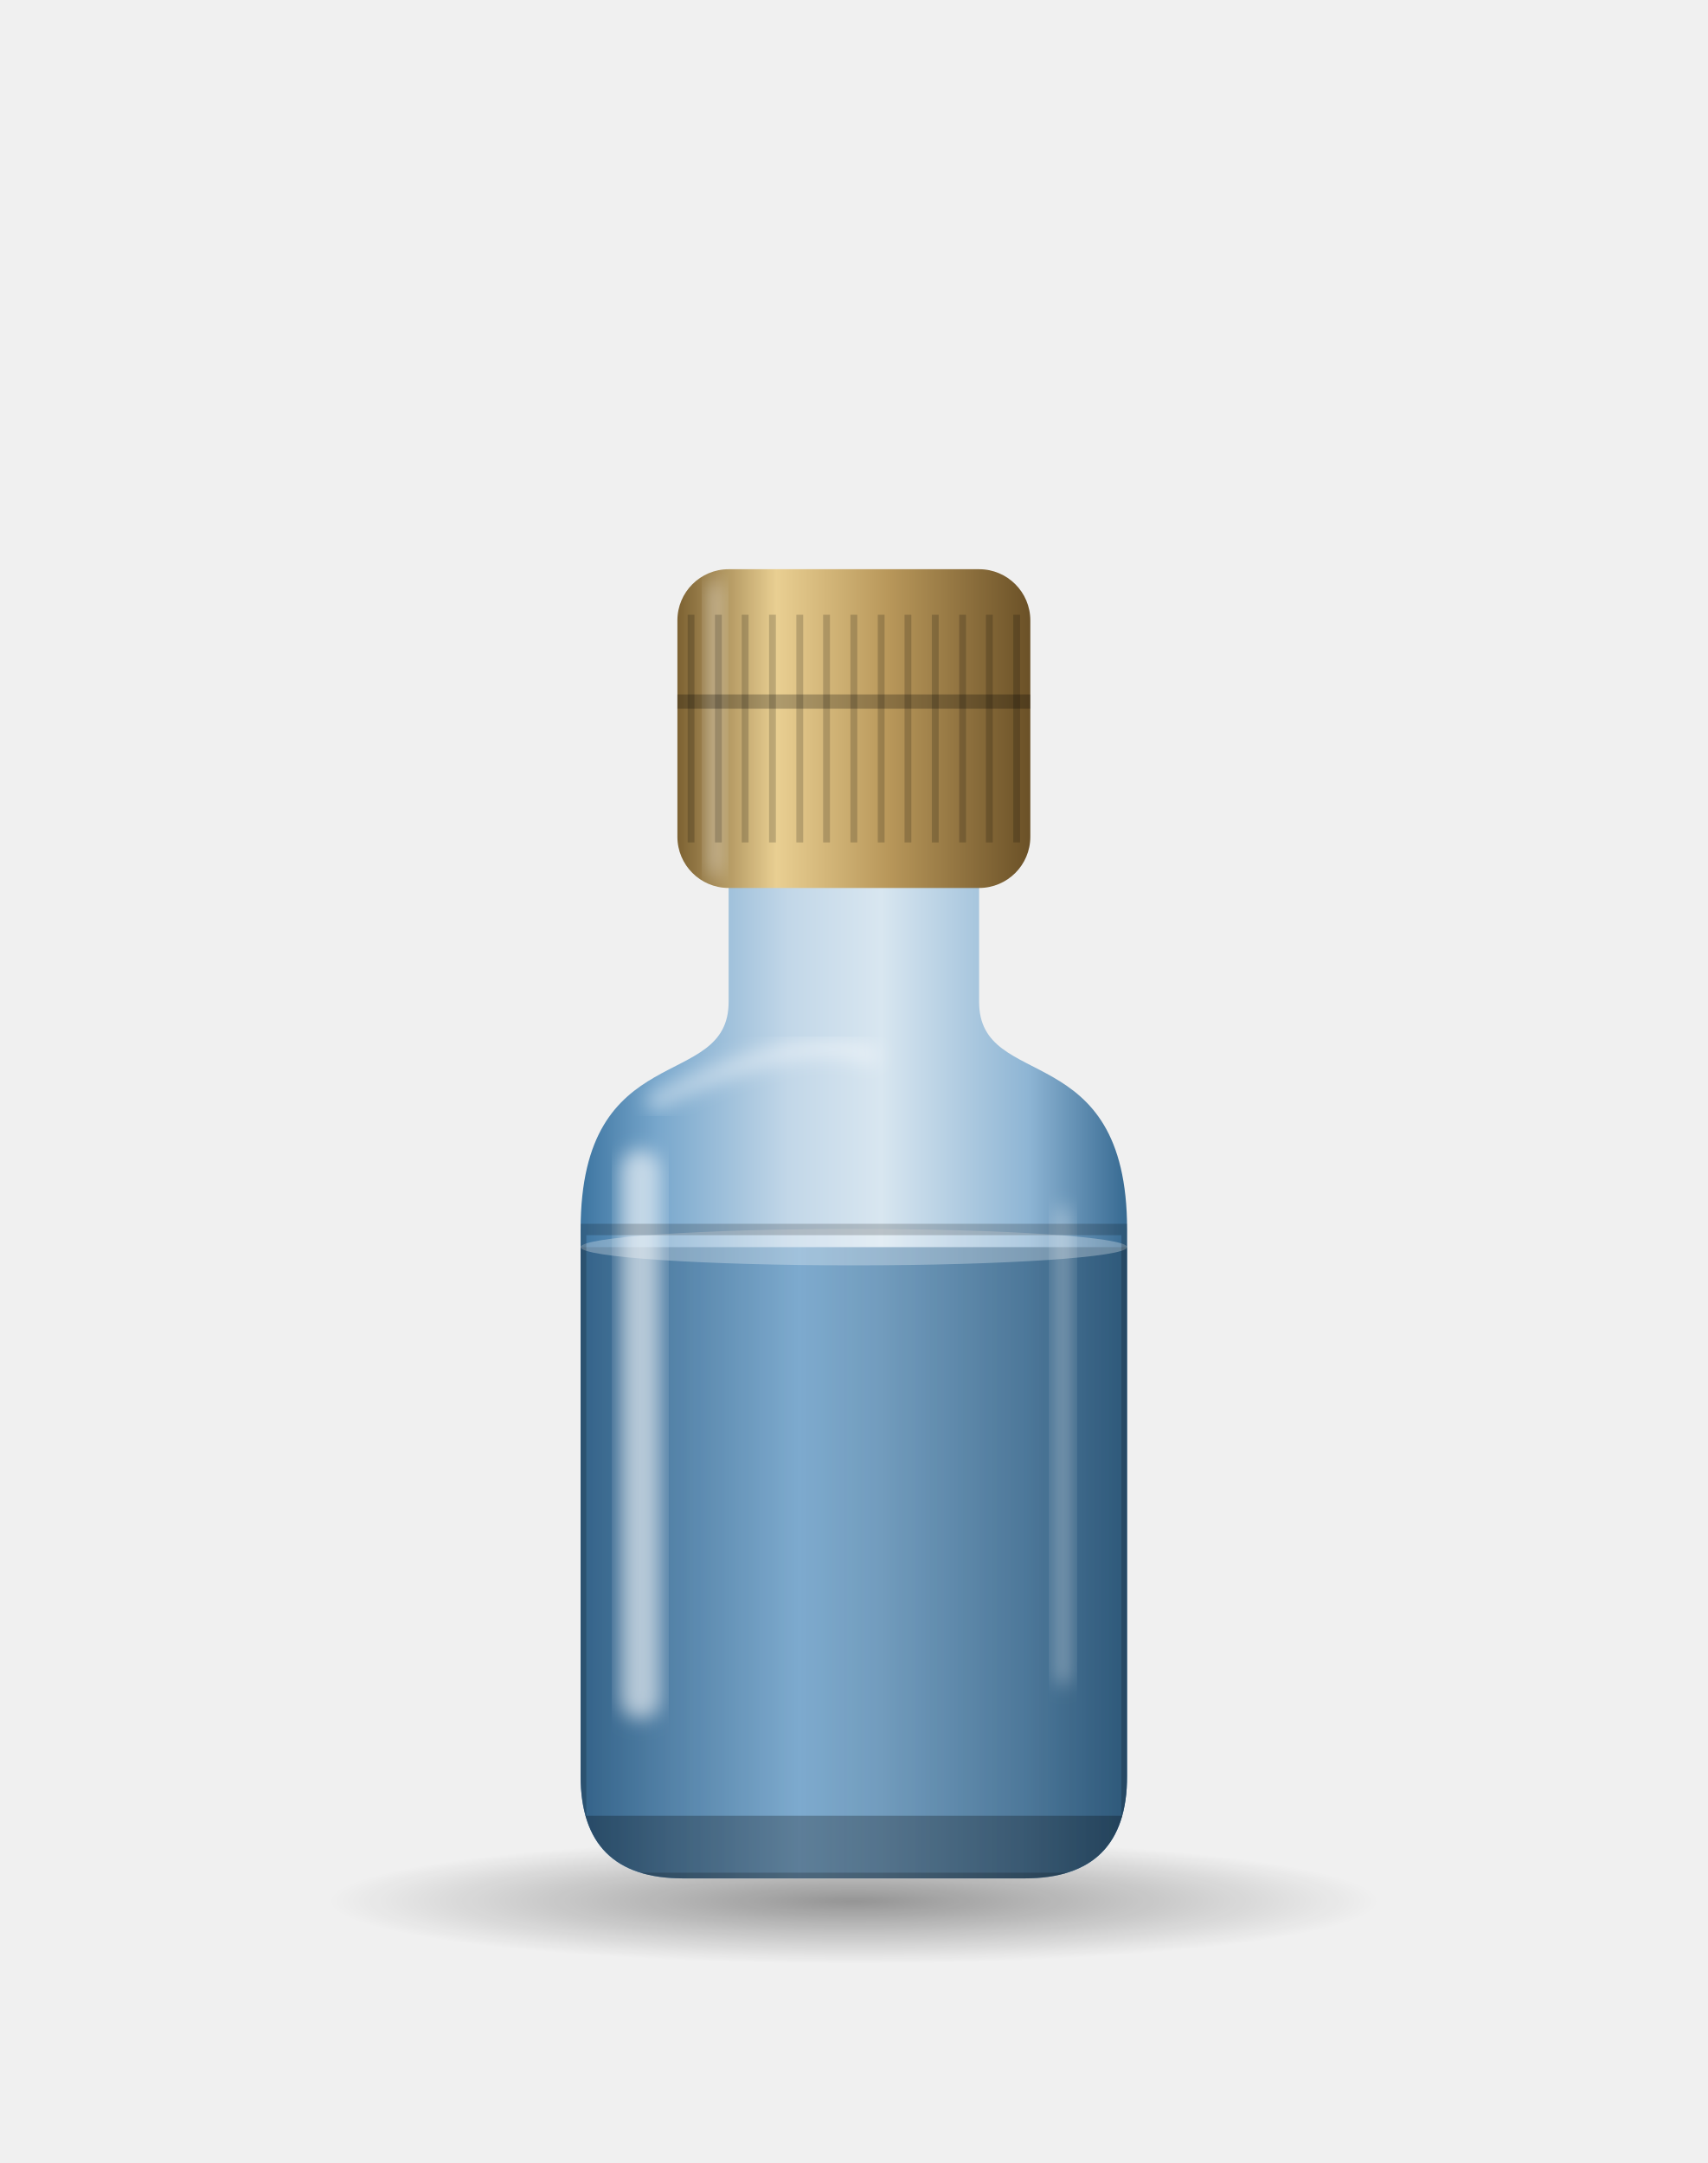
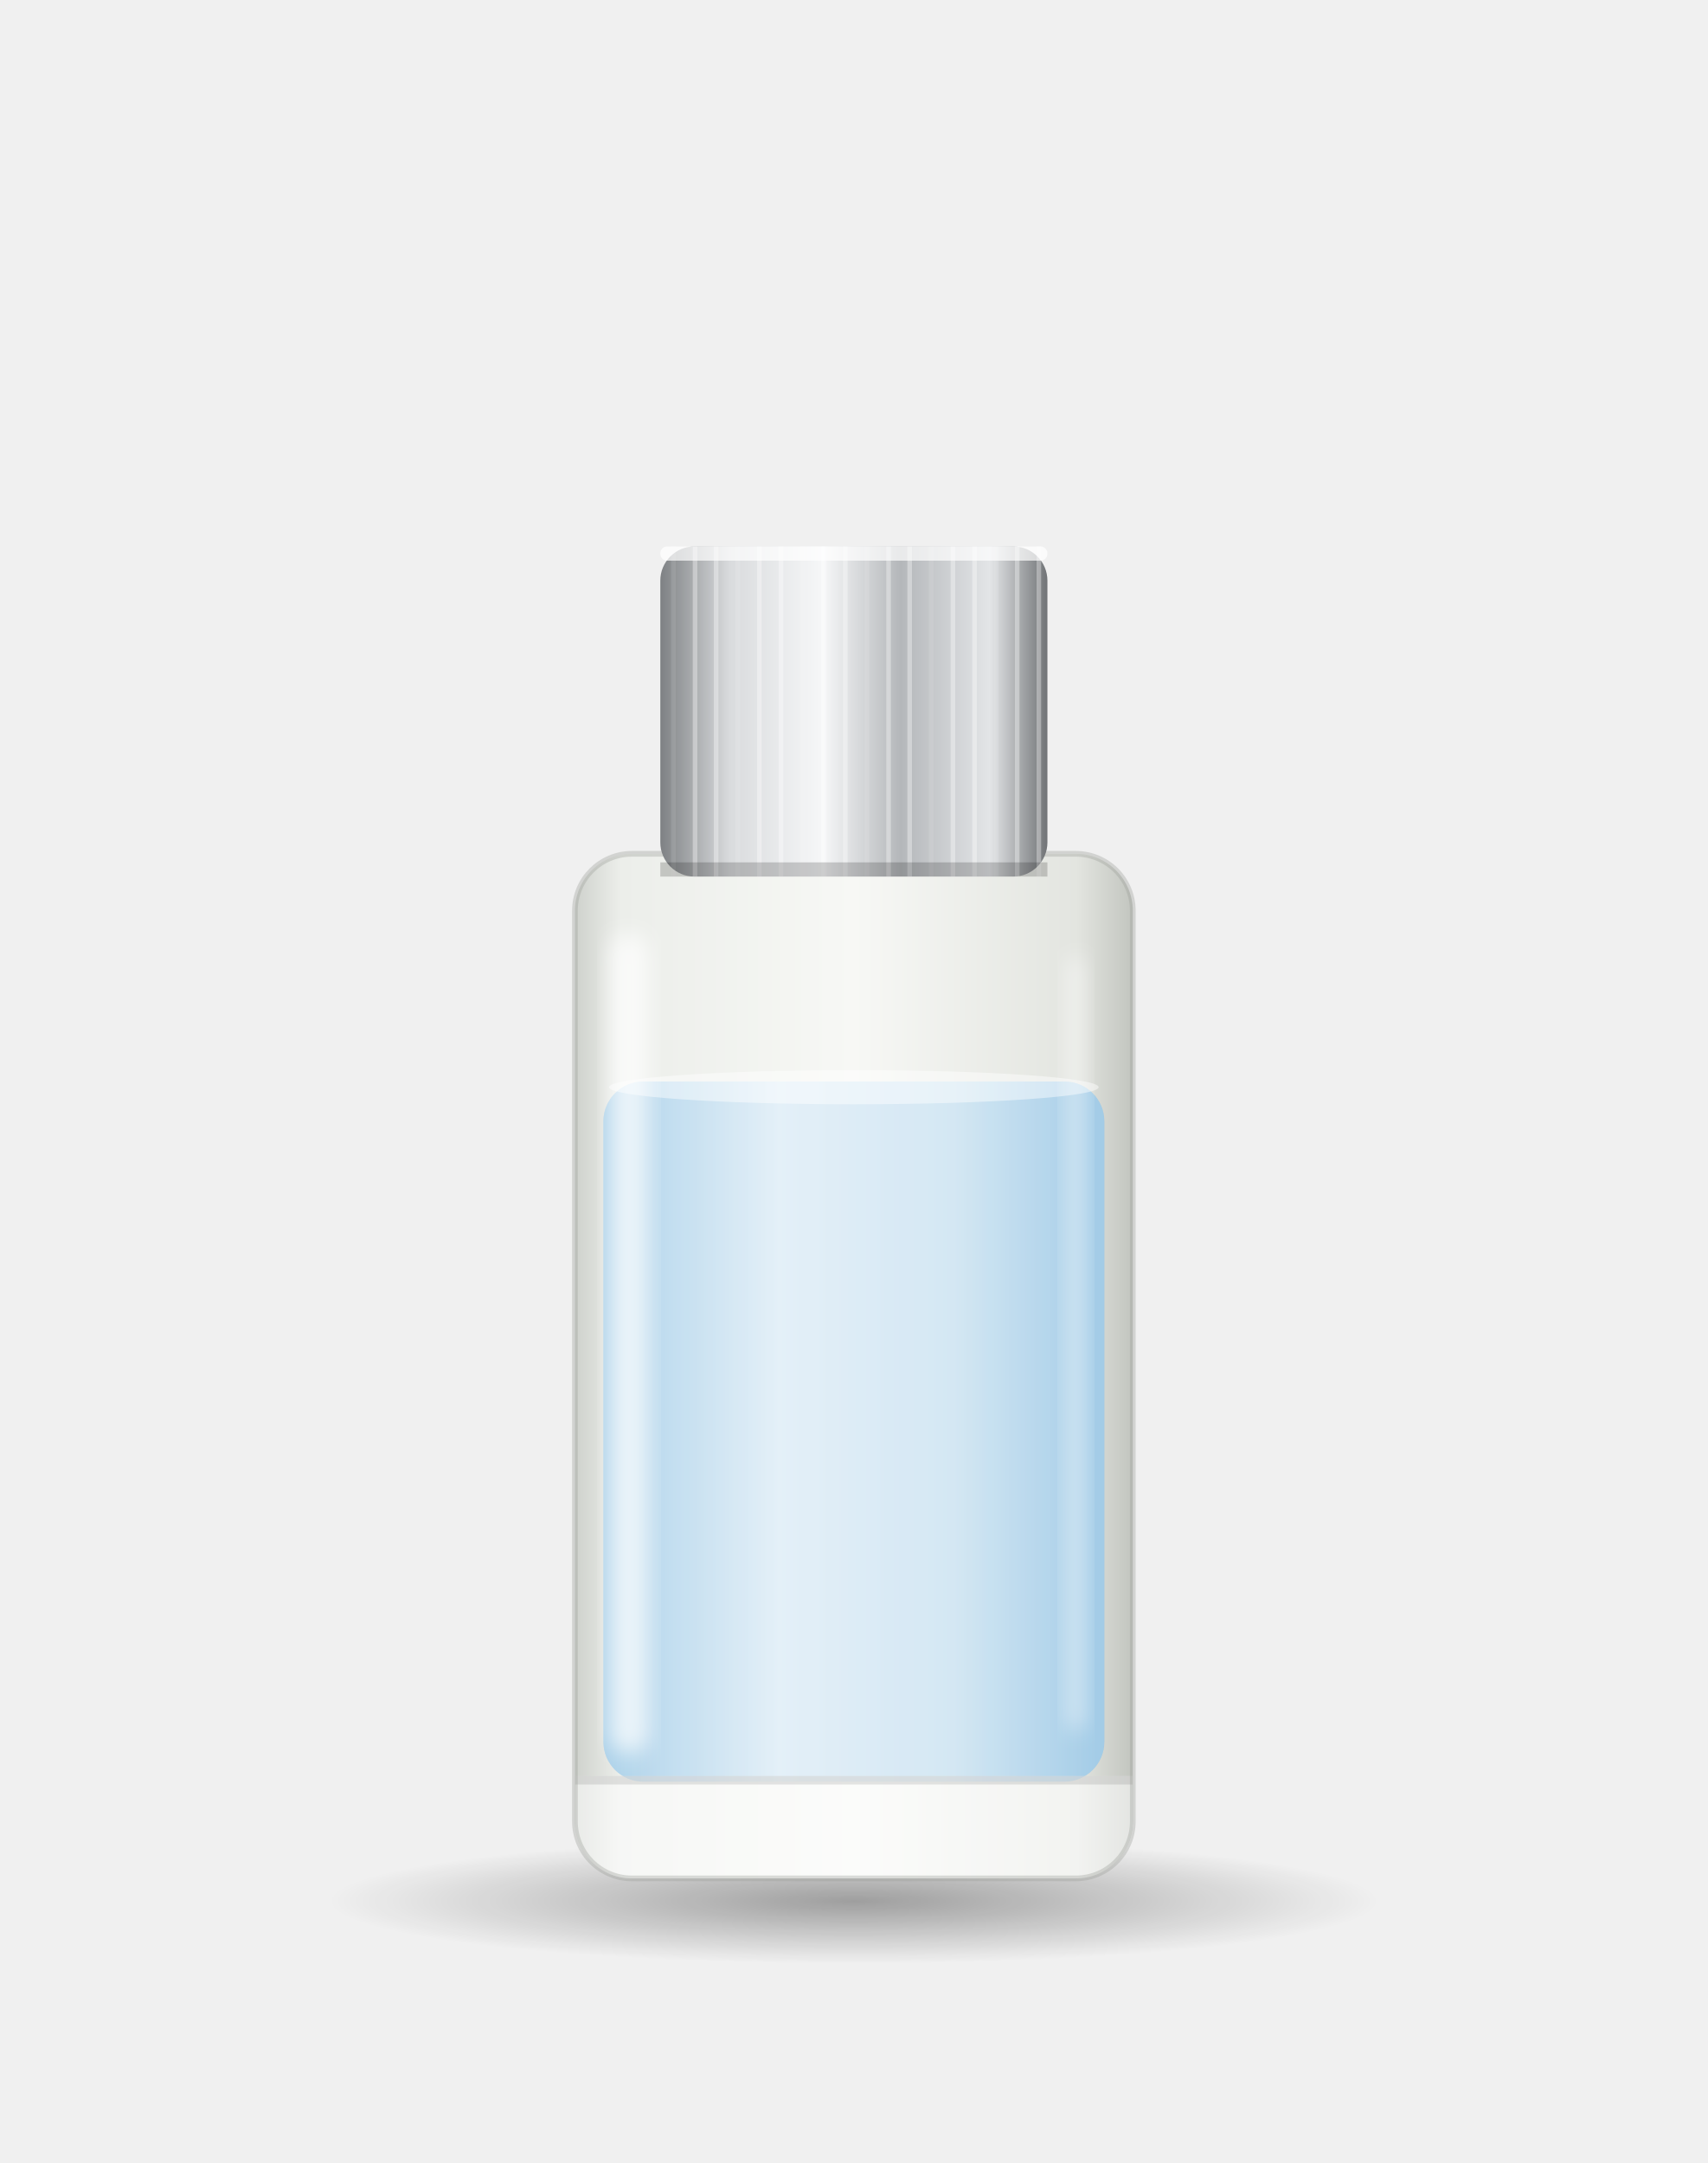
<svg xmlns="http://www.w3.org/2000/svg" viewBox="0 0 300 380" role="img" aria-label="Illustration">
  <defs>
-     <linearGradient id="gl" x1="0" x2="1">
-       <stop offset="0" stop-color="#3d75a1" />
-       <stop offset=".14" stop-color="#78a7cc" />
-       <stop offset=".38" stop-color="#c2d7e8" />
-       <stop offset=".55" stop-color="#d8e6f0" />
-       <stop offset=".82" stop-color="#8eb5d4" />
-       <stop offset="1" stop-color="#376a92" />
+     <linearGradient id="fg" x1="0" x2="1">
+       <stop offset="0" stop-color="#cfd2cd" />
+       <stop offset=".08" stop-color="#eceeea" />
+       <stop offset=".5" stop-color="#f7f8f5" />
+       <stop offset=".9" stop-color="#e3e5e0" />
+       <stop offset="1" stop-color="#c3c6c0" />
    </linearGradient>
    <linearGradient id="lq" x1="0" x2="1">
-       <stop offset="0" stop-color="#325f84" />
-       <stop offset=".4" stop-color="#71a2c9" />
-       <stop offset="1" stop-color="#2c5575" />
-     </linearGradient>
-     <linearGradient id="cp" x1="0" x2="1">
-       <stop offset="0" stop-color="#7d6232" />
-       <stop offset=".28" stop-color="#e9cf92" />
-       <stop offset=".6" stop-color="#b8975a" />
-       <stop offset="1" stop-color="#6b5127" />
+       <stop offset="0" stop-color="#86bde1" />
+       <stop offset=".35" stop-color="#d7e9f5" />
+       <stop offset=".7" stop-color="#bfdcef" />
+       <stop offset="1" stop-color="#76b4dd" />
    </linearGradient>
    <linearGradient id="mt" x1="0" x2="1">
-       <stop offset="0" stop-color="#8a8c8e" />
-       <stop offset=".25" stop-color="#f4f5f6" />
-       <stop offset=".5" stop-color="#b9bbbd" />
-       <stop offset=".78" stop-color="#eceeef" />
-       <stop offset="1" stop-color="#7d7f82" />
+       <stop offset="0" stop-color="#7d8083" />
+       <stop offset=".18" stop-color="#d9dbdd" />
+       <stop offset=".42" stop-color="#f6f7f8" />
+       <stop offset=".62" stop-color="#b4b7ba" />
+       <stop offset=".85" stop-color="#e3e5e7" />
+       <stop offset="1" stop-color="#6f7275" />
+     </linearGradient>
+     <linearGradient id="bk" x1="0" x2="1">
+       <stop offset="0" stop-color="#0c0c0c" />
+       <stop offset=".3" stop-color="#4a4a4a" />
+       <stop offset=".6" stop-color="#1a1a1a" />
+       <stop offset="1" stop-color="#050505" />
    </linearGradient>
    <radialGradient id="sh" cx=".5" cy=".5" r=".5">
-       <stop offset="0" stop-color="#000" stop-opacity=".38" />
+       <stop offset="0" stop-color="#000" stop-opacity=".34" />
      <stop offset="1" stop-color="#000" stop-opacity="0" />
    </radialGradient>
-     <filter id="bl" x="-20%" y="-20%" width="140%" height="140%">
-       <feGaussianBlur stdDeviation="1.6" />
+     <filter id="bl" x="-30%" y="-30%" width="160%" height="160%">
+       <feGaussianBlur stdDeviation="1.8" />
    </filter>
  </defs>
  <ellipse cx="150" cy="334" rx="92" ry="11" fill="url(#sh)" />
-   <clipPath id="bc">
-     <path d="M128.0 152 L128.0 176 C128.0 192 102.0 182 102.0 216 L102.0 312 Q102.0 330 120.0 330 L180.0 330 Q198.0 330 198.0 312 L198.0 216 C198.0 182 172.0 192 172.0 176 L172.0 152 Z" />
+   <clipPath id="fc">
+     <rect x="101.0" y="150" width="98" height="180" rx="10" />
  </clipPath>
-   <path d="M128.0 152 L128.0 176 C128.0 192 102.0 182 102.0 216 L102.0 312 Q102.0 330 120.0 330 L180.0 330 Q198.0 330 198.0 312 L198.0 216 C198.0 182 172.0 192 172.0 176 L172.0 152 Z" fill="url(#gl)" />
-   <g clip-path="url(#bc)">
-     <rect x="102.0" y="219.1" width="96" height="112.9" fill="url(#lq)" opacity="0.85" />
-     <ellipse cx="150" cy="219.1" rx="48.0" ry="3.2" fill="#fff" opacity=".28" />
-     <rect x="102.0" y="319" width="96" height="12" fill="#000" opacity=".26" />
-     <rect x="109.0" y="202" width="7" height="100" rx="3.5" fill="#fff" opacity=".6" filter="url(#bl)" />
-     <rect x="185.0" y="212" width="3.5" height="84" rx="1.7" fill="#fff" opacity=".3" filter="url(#bl)" />
-     <path d="M114.0 194 Q142 180 154 186" stroke="#fff" stroke-width="3" fill="none" opacity=".45" filter="url(#bl)" />
-     <rect x="102.0" y="216" width="96" height="114" fill="none" stroke="#000" stroke-opacity=".18" stroke-width="2" />
+   <rect x="101.0" y="150" width="98" height="180" rx="10" fill="url(#fg)" />
+   <g clip-path="url(#fc)">
+     <rect x="106.0" y="190" width="88" height="123" rx="7" fill="url(#lq)" opacity=".92" />
+     <rect x="106.0" y="190" width="88" height="123" rx="7" fill="#fff" opacity=".28" />
+     <ellipse cx="150" cy="191" rx="43.0" ry="3" fill="#fff" opacity=".45" />
+     <rect x="101.0" y="312" width="98" height="18" fill="#fff" opacity=".55" />
+     <rect x="101.0" y="312" width="98" height="1.5" fill="#000" opacity=".1" />
+     <rect x="107.0" y="164" width="7" height="144" rx="3.5" fill="#fff" opacity=".7" filter="url(#bl)" />
+     <rect x="187.0" y="168" width="4" height="136" rx="2" fill="#fff" opacity=".4" filter="url(#bl)" />
  </g>
-   <rect x="119" y="100" width="62" height="56" rx="9" fill="url(#cp)" />
-   <rect x="124" y="102" width="3.2" height="52" rx="1.6" fill="#fff" opacity=".35" filter="url(#bl)" />
-   <rect x="120.8" y="108" width="1.2" height="40" fill="#000" opacity="0.18" />
-   <rect x="125.6" y="108" width="1.2" height="40" fill="#000" opacity="0.18" />
-   <rect x="130.3" y="108" width="1.2" height="40" fill="#000" opacity="0.18" />
-   <rect x="135.1" y="108" width="1.2" height="40" fill="#000" opacity="0.18" />
-   <rect x="139.9" y="108" width="1.2" height="40" fill="#000" opacity="0.18" />
-   <rect x="144.6" y="108" width="1.2" height="40" fill="#000" opacity="0.18" />
-   <rect x="149.4" y="108" width="1.2" height="40" fill="#000" opacity="0.18" />
-   <rect x="154.2" y="108" width="1.2" height="40" fill="#000" opacity="0.18" />
-   <rect x="158.9" y="108" width="1.2" height="40" fill="#000" opacity="0.18" />
-   <rect x="163.7" y="108" width="1.2" height="40" fill="#000" opacity="0.18" />
-   <rect x="168.5" y="108" width="1.2" height="40" fill="#000" opacity="0.18" />
-   <rect x="173.2" y="108" width="1.2" height="40" fill="#000" opacity="0.18" />
-   <rect x="178.0" y="108" width="1.2" height="40" fill="#000" opacity="0.18" />
-   <rect x="119" y="122" width="62" height="2.5" fill="#000" opacity=".25" />
+   <rect x="101.0" y="150" width="98" height="180" rx="10" fill="none" stroke="#9a9d97" stroke-opacity=".35" />
+   <rect x="116" y="96" width="68" height="58" rx="6" fill="url(#mt)" />
+   <rect x="117.9" y="96" width=".8" height="58" fill="#fff" opacity="0.1" />
+   <rect x="121.7" y="96" width=".8" height="58" fill="#fff" opacity="0.35" />
+   <rect x="125.4" y="96" width=".8" height="58" fill="#fff" opacity="0.35" />
+   <rect x="129.2" y="96" width=".8" height="58" fill="#fff" opacity="0.1" />
+   <rect x="133.0" y="96" width=".8" height="58" fill="#fff" opacity="0.35" />
+   <rect x="136.8" y="96" width=".8" height="58" fill="#fff" opacity="0.35" />
+   <rect x="140.6" y="96" width=".8" height="58" fill="#fff" opacity="0.1" />
+   <rect x="144.3" y="96" width=".8" height="58" fill="#fff" opacity="0.35" />
+   <rect x="148.1" y="96" width=".8" height="58" fill="#fff" opacity="0.35" />
+   <rect x="151.9" y="96" width=".8" height="58" fill="#fff" opacity="0.1" />
+   <rect x="155.7" y="96" width=".8" height="58" fill="#fff" opacity="0.35" />
+   <rect x="159.4" y="96" width=".8" height="58" fill="#fff" opacity="0.35" />
+   <rect x="163.2" y="96" width=".8" height="58" fill="#fff" opacity="0.1" />
+   <rect x="167.0" y="96" width=".8" height="58" fill="#fff" opacity="0.35" />
+   <rect x="170.8" y="96" width=".8" height="58" fill="#fff" opacity="0.35" />
+   <rect x="174.6" y="96" width=".8" height="58" fill="#fff" opacity="0.1" />
+   <rect x="178.3" y="96" width=".8" height="58" fill="#fff" opacity="0.35" />
+   <rect x="182.1" y="96" width=".8" height="58" fill="#fff" opacity="0.35" />
+   <rect x="116" y="96" width="68" height="2.5" rx="1.2" fill="#fff" opacity=".7" />
+   <rect x="116" y="151.5" width="68" height="2.5" fill="#000" opacity=".18" />
</svg>
